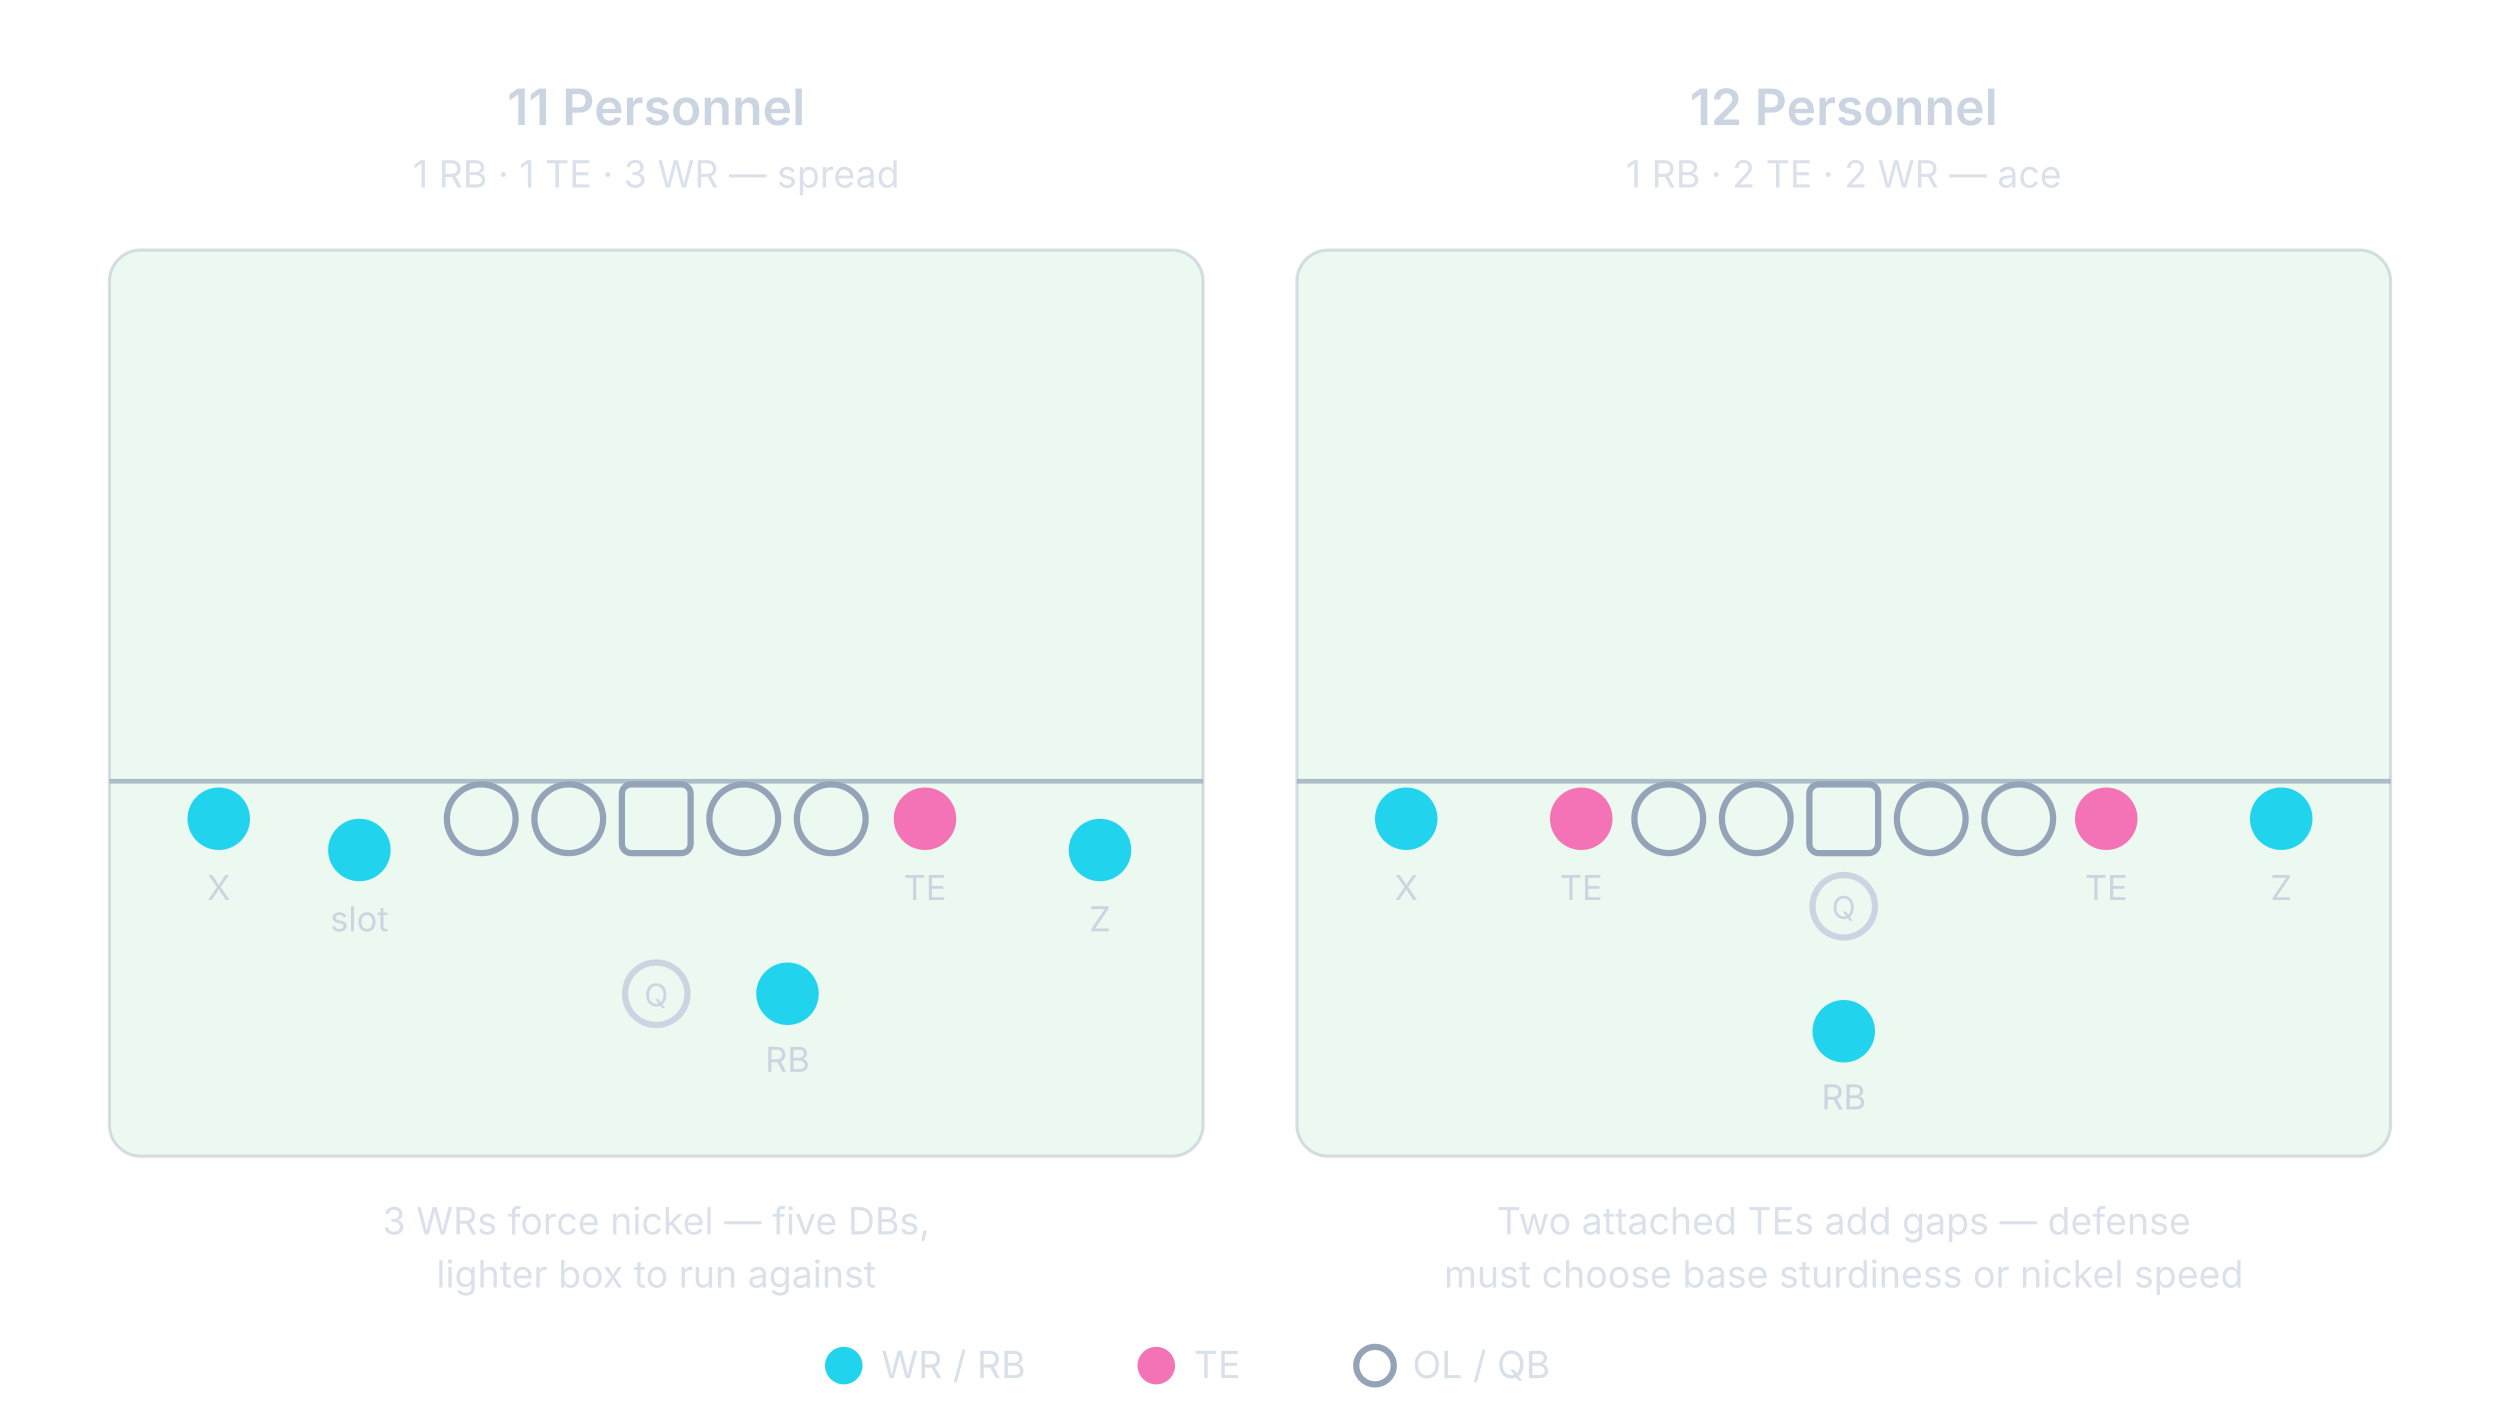
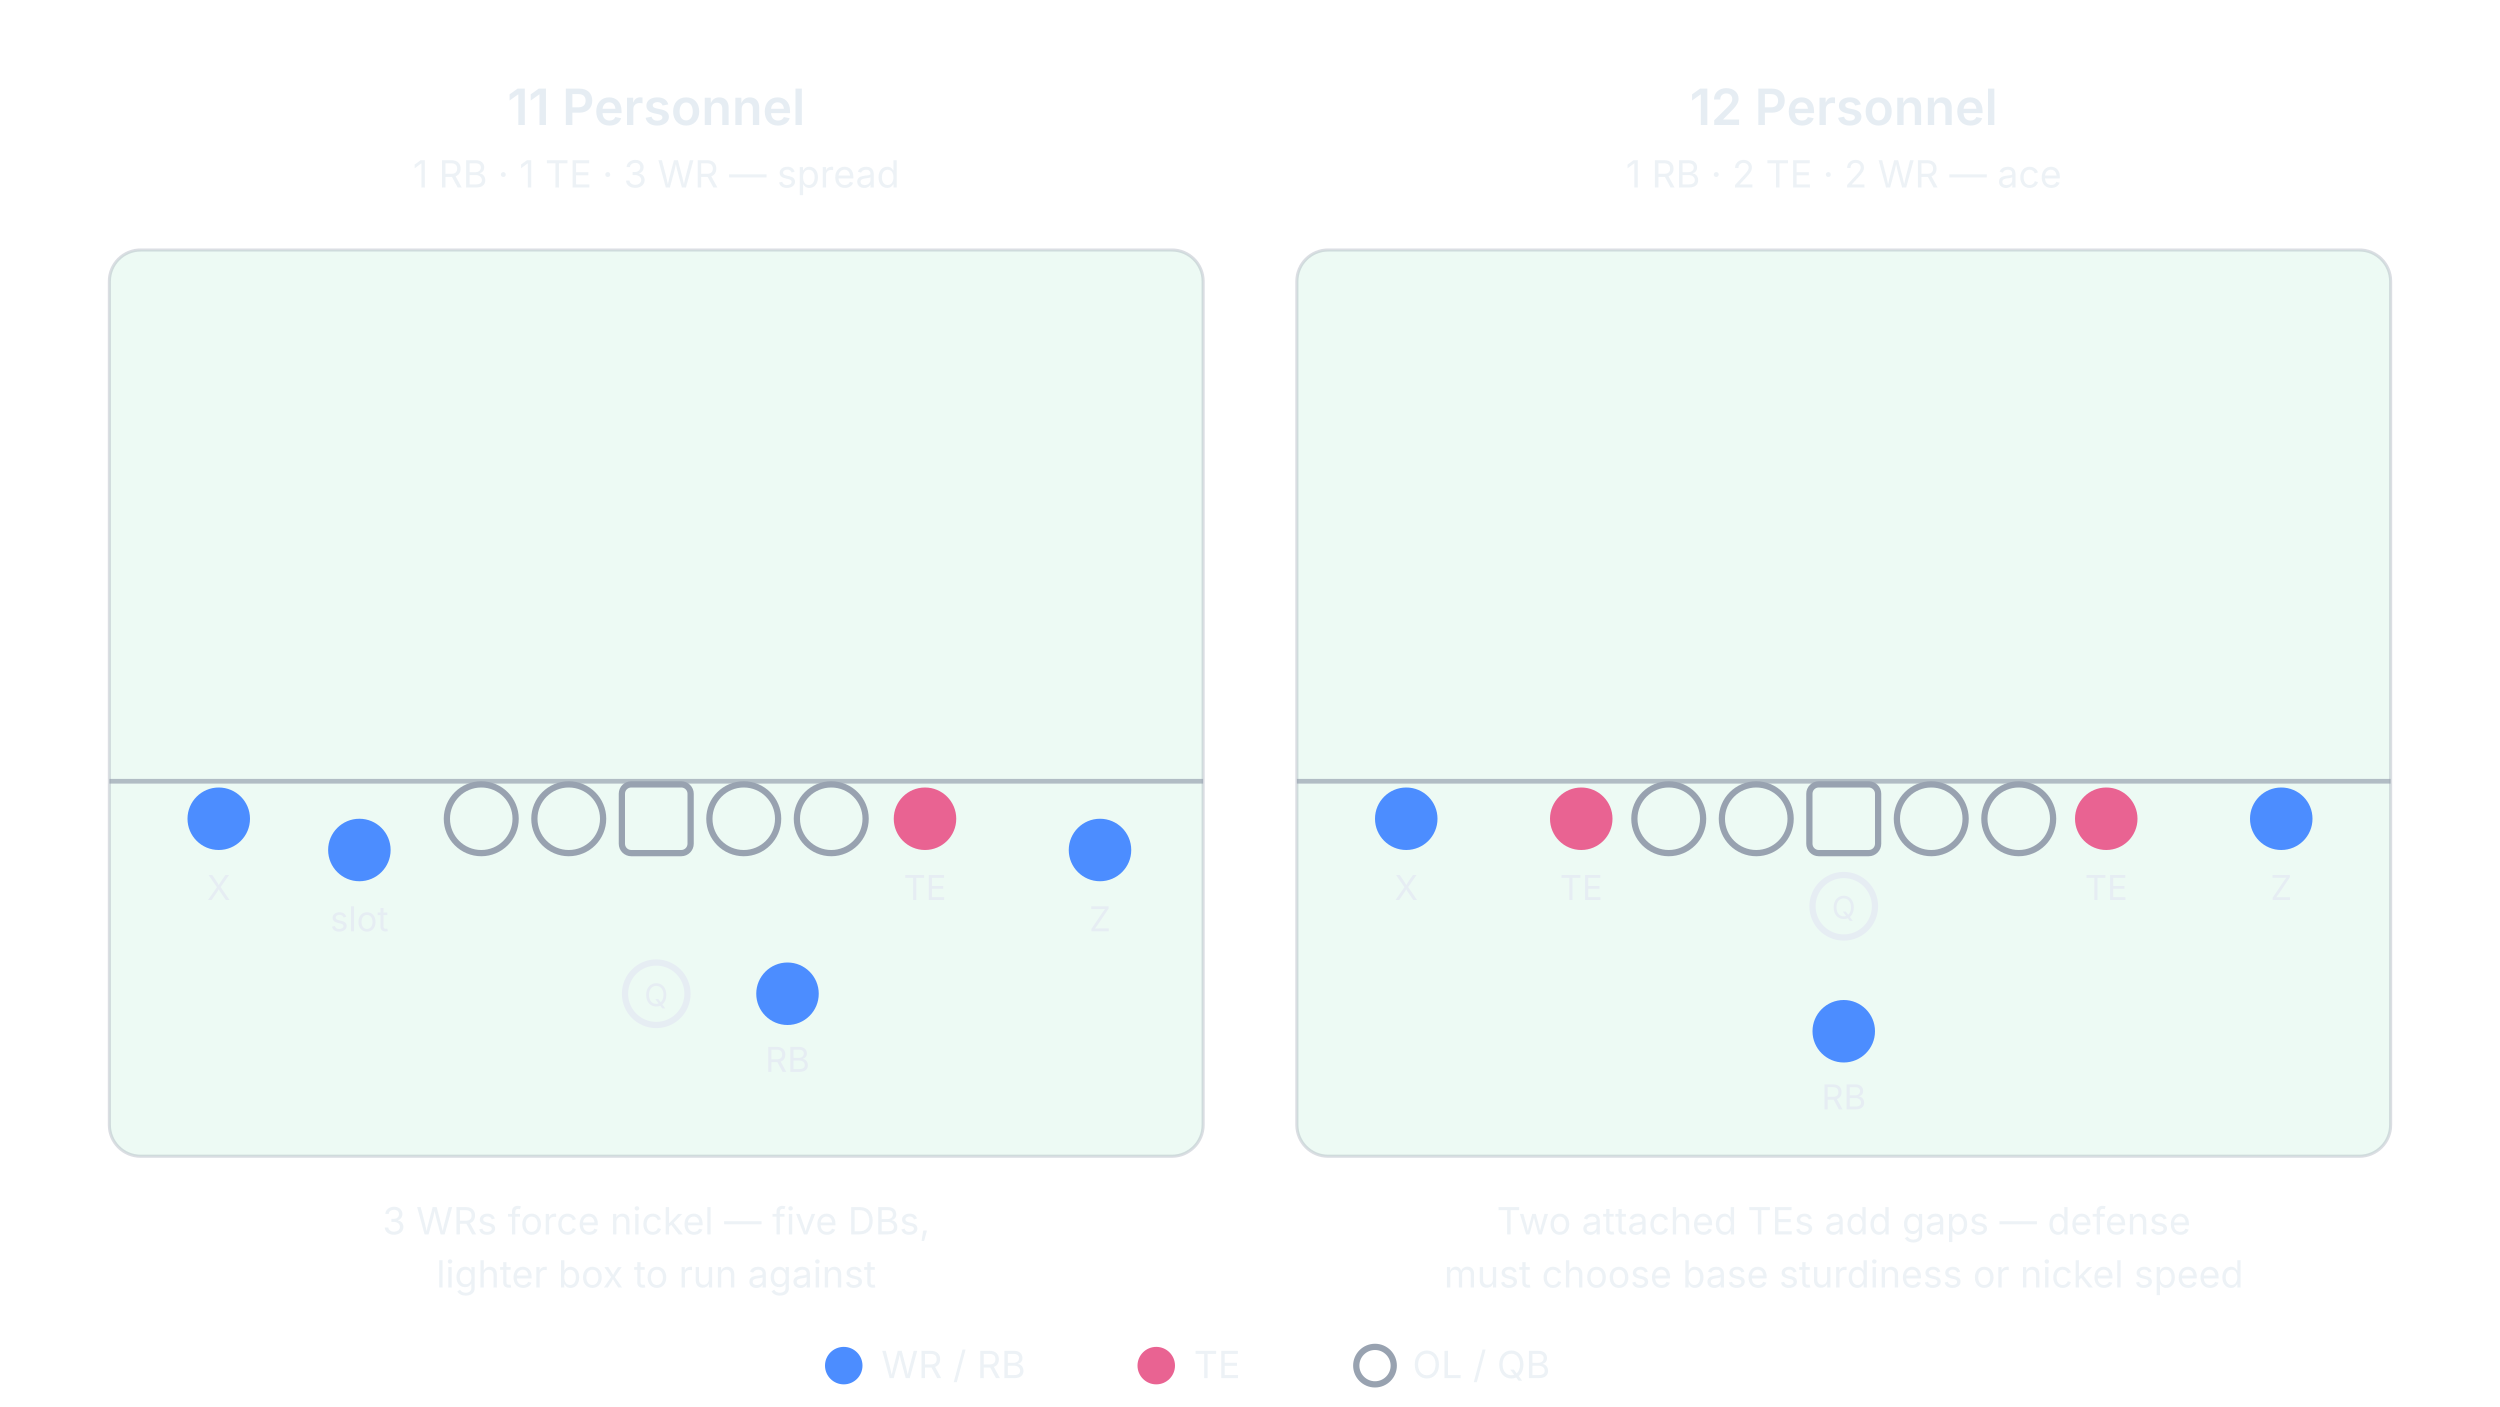
<svg xmlns="http://www.w3.org/2000/svg" viewBox="0 0 800 450" font-family="Inter, system-ui, sans-serif">
-   <text x="210" y="40" fill="#cbd5e1" font-size="16" font-weight="600" text-anchor="middle">11 Personnel</text>
-   <text x="210" y="60" fill="#cbd5e1" fill-opacity="0.7" font-size="12" text-anchor="middle">1 RB · 1 TE · 3 WR — spread</text>
-   <rect x="35" y="80" width="350" height="290" rx="10" fill="#22c55e" fill-opacity="0.09" stroke="#94a3b8" stroke-opacity="0.35" />
-   <line x1="35" y1="250" x2="385" y2="250" stroke="#94a3b8" stroke-width="1.5" stroke-opacity="0.7" />
-   <circle cx="154" cy="262" r="11" fill="none" stroke="#94a3b8" stroke-width="2" />
-   <circle cx="182" cy="262" r="11" fill="none" stroke="#94a3b8" stroke-width="2" />
-   <rect x="199" y="251" width="22" height="22" rx="3" fill="none" stroke="#94a3b8" stroke-width="2" />
-   <circle cx="238" cy="262" r="11" fill="none" stroke="#94a3b8" stroke-width="2" />
-   <circle cx="266" cy="262" r="11" fill="none" stroke="#94a3b8" stroke-width="2" />
-   <circle cx="210" cy="318" r="10" fill="none" stroke="#cbd5e1" stroke-width="2" />
-   <text x="210" y="322" fill="#cbd5e1" font-size="10" text-anchor="middle">Q</text>
-   <circle cx="252" cy="318" r="10" fill="#22d3ee" />
-   <text x="252" y="343" fill="#cbd5e1" font-size="11" text-anchor="middle">RB</text>
-   <circle cx="296" cy="262" r="10" fill="#f472b6" />
-   <text x="296" y="288" fill="#cbd5e1" font-size="11" text-anchor="middle">TE</text>
-   <circle cx="70" cy="262" r="10" fill="#22d3ee" />
-   <text x="70" y="288" fill="#cbd5e1" font-size="11" text-anchor="middle">X</text>
-   <circle cx="115" cy="272" r="10" fill="#22d3ee" />
-   <text x="115" y="298" fill="#cbd5e1" font-size="11" text-anchor="middle">slot</text>
-   <circle cx="352" cy="272" r="10" fill="#22d3ee" />
-   <text x="352" y="298" fill="#cbd5e1" font-size="11" text-anchor="middle">Z</text>
-   <text x="210" y="395" fill="#cbd5e1" fill-opacity="0.7" font-size="12" text-anchor="middle">3 WRs force nickel — five DBs,</text>
-   <text x="210" y="412" fill="#cbd5e1" fill-opacity="0.7" font-size="12" text-anchor="middle">lighter box to run against</text>
-   <text x="590" y="40" fill="#cbd5e1" font-size="16" font-weight="600" text-anchor="middle">12 Personnel</text>
-   <text x="590" y="60" fill="#cbd5e1" fill-opacity="0.7" font-size="12" text-anchor="middle">1 RB · 2 TE · 2 WR — ace</text>
-   <rect x="415" y="80" width="350" height="290" rx="10" fill="#22c55e" fill-opacity="0.09" stroke="#94a3b8" stroke-opacity="0.35" />
-   <line x1="415" y1="250" x2="765" y2="250" stroke="#94a3b8" stroke-width="1.5" stroke-opacity="0.7" />
-   <circle cx="534" cy="262" r="11" fill="none" stroke="#94a3b8" stroke-width="2" />
-   <circle cx="562" cy="262" r="11" fill="none" stroke="#94a3b8" stroke-width="2" />
-   <rect x="579" y="251" width="22" height="22" rx="3" fill="none" stroke="#94a3b8" stroke-width="2" />
-   <circle cx="618" cy="262" r="11" fill="none" stroke="#94a3b8" stroke-width="2" />
-   <circle cx="646" cy="262" r="11" fill="none" stroke="#94a3b8" stroke-width="2" />
-   <circle cx="590" cy="290" r="10" fill="none" stroke="#cbd5e1" stroke-width="2" />
-   <text x="590" y="294" fill="#cbd5e1" font-size="10" text-anchor="middle">Q</text>
-   <circle cx="590" cy="330" r="10" fill="#22d3ee" />
-   <text x="590" y="355" fill="#cbd5e1" font-size="11" text-anchor="middle">RB</text>
-   <circle cx="506" cy="262" r="10" fill="#f472b6" />
-   <text x="506" y="288" fill="#cbd5e1" font-size="11" text-anchor="middle">TE</text>
-   <circle cx="674" cy="262" r="10" fill="#f472b6" />
-   <text x="674" y="288" fill="#cbd5e1" font-size="11" text-anchor="middle">TE</text>
-   <circle cx="450" cy="262" r="10" fill="#22d3ee" />
-   <text x="450" y="288" fill="#cbd5e1" font-size="11" text-anchor="middle">X</text>
-   <circle cx="730" cy="262" r="10" fill="#22d3ee" />
-   <text x="730" y="288" fill="#cbd5e1" font-size="11" text-anchor="middle">Z</text>
-   <text x="590" y="395" fill="#cbd5e1" fill-opacity="0.7" font-size="12" text-anchor="middle">Two attached TEs add gaps — defense</text>
-   <text x="590" y="412" fill="#cbd5e1" fill-opacity="0.7" font-size="12" text-anchor="middle">must choose base sturdiness or nickel speed</text>
-   <circle cx="270" cy="437" r="6" fill="#22d3ee" />
-   <text x="282" y="441" fill="#cbd5e1" fill-opacity="0.75" font-size="12">WR / RB</text>
-   <circle cx="370" cy="437" r="6" fill="#f472b6" />
-   <text x="382" y="441" fill="#cbd5e1" fill-opacity="0.75" font-size="12">TE</text>
-   <circle cx="440" cy="437" r="6" fill="none" stroke="#94a3b8" stroke-width="2" />
-   <text x="452" y="441" fill="#cbd5e1" fill-opacity="0.75" font-size="12">OL / QB</text>
+   <text x="210" y="40" fill="#e6edf3" font-size="16" font-weight="600" text-anchor="middle">11 Personnel</text>
+   <text x="210" y="60" fill="#e6edf3" fill-opacity="0.7" font-size="12" text-anchor="middle">1 RB · 1 TE · 3 WR — spread</text>
+   <rect x="35" y="80" width="350" height="290" rx="10" fill="#3fd08b" fill-opacity="0.09" stroke="#98a2b0" stroke-opacity="0.35" />
+   <line x1="35" y1="250" x2="385" y2="250" stroke="#98a2b0" stroke-width="1.5" stroke-opacity="0.7" />
+   <circle cx="154" cy="262" r="11" fill="none" stroke="#98a2b0" stroke-width="2" />
+   <circle cx="182" cy="262" r="11" fill="none" stroke="#98a2b0" stroke-width="2" />
+   <rect x="199" y="251" width="22" height="22" rx="3" fill="none" stroke="#98a2b0" stroke-width="2" />
+   <circle cx="238" cy="262" r="11" fill="none" stroke="#98a2b0" stroke-width="2" />
+   <circle cx="266" cy="262" r="11" fill="none" stroke="#98a2b0" stroke-width="2" />
+   <circle cx="210" cy="318" r="10" fill="none" stroke="#e6edf3" stroke-width="2" />
+   <text x="210" y="322" fill="#e6edf3" font-size="10" text-anchor="middle">Q</text>
+   <circle cx="252" cy="318" r="10" fill="#4c8dff" />
+   <text x="252" y="343" fill="#e6edf3" font-size="11" text-anchor="middle">RB</text>
+   <circle cx="296" cy="262" r="10" fill="#e96392" />
+   <text x="296" y="288" fill="#e6edf3" font-size="11" text-anchor="middle">TE</text>
+   <circle cx="70" cy="262" r="10" fill="#4c8dff" />
+   <text x="70" y="288" fill="#e6edf3" font-size="11" text-anchor="middle">X</text>
+   <circle cx="115" cy="272" r="10" fill="#4c8dff" />
+   <text x="115" y="298" fill="#e6edf3" font-size="11" text-anchor="middle">slot</text>
+   <circle cx="352" cy="272" r="10" fill="#4c8dff" />
+   <text x="352" y="298" fill="#e6edf3" font-size="11" text-anchor="middle">Z</text>
+   <text x="210" y="395" fill="#e6edf3" fill-opacity="0.7" font-size="12" text-anchor="middle">3 WRs force nickel — five DBs,</text>
+   <text x="210" y="412" fill="#e6edf3" fill-opacity="0.7" font-size="12" text-anchor="middle">lighter box to run against</text>
+   <text x="590" y="40" fill="#e6edf3" font-size="16" font-weight="600" text-anchor="middle">12 Personnel</text>
+   <text x="590" y="60" fill="#e6edf3" fill-opacity="0.7" font-size="12" text-anchor="middle">1 RB · 2 TE · 2 WR — ace</text>
+   <rect x="415" y="80" width="350" height="290" rx="10" fill="#3fd08b" fill-opacity="0.09" stroke="#98a2b0" stroke-opacity="0.35" />
+   <line x1="415" y1="250" x2="765" y2="250" stroke="#98a2b0" stroke-width="1.5" stroke-opacity="0.7" />
+   <circle cx="534" cy="262" r="11" fill="none" stroke="#98a2b0" stroke-width="2" />
+   <circle cx="562" cy="262" r="11" fill="none" stroke="#98a2b0" stroke-width="2" />
+   <rect x="579" y="251" width="22" height="22" rx="3" fill="none" stroke="#98a2b0" stroke-width="2" />
+   <circle cx="618" cy="262" r="11" fill="none" stroke="#98a2b0" stroke-width="2" />
+   <circle cx="646" cy="262" r="11" fill="none" stroke="#98a2b0" stroke-width="2" />
+   <circle cx="590" cy="290" r="10" fill="none" stroke="#e6edf3" stroke-width="2" />
+   <text x="590" y="294" fill="#e6edf3" font-size="10" text-anchor="middle">Q</text>
+   <circle cx="590" cy="330" r="10" fill="#4c8dff" />
+   <text x="590" y="355" fill="#e6edf3" font-size="11" text-anchor="middle">RB</text>
+   <circle cx="506" cy="262" r="10" fill="#e96392" />
+   <text x="506" y="288" fill="#e6edf3" font-size="11" text-anchor="middle">TE</text>
+   <circle cx="674" cy="262" r="10" fill="#e96392" />
+   <text x="674" y="288" fill="#e6edf3" font-size="11" text-anchor="middle">TE</text>
+   <circle cx="450" cy="262" r="10" fill="#4c8dff" />
+   <text x="450" y="288" fill="#e6edf3" font-size="11" text-anchor="middle">X</text>
+   <circle cx="730" cy="262" r="10" fill="#4c8dff" />
+   <text x="730" y="288" fill="#e6edf3" font-size="11" text-anchor="middle">Z</text>
+   <text x="590" y="395" fill="#e6edf3" fill-opacity="0.7" font-size="12" text-anchor="middle">Two attached TEs add gaps — defense</text>
+   <text x="590" y="412" fill="#e6edf3" fill-opacity="0.7" font-size="12" text-anchor="middle">must choose base sturdiness or nickel speed</text>
+   <circle cx="270" cy="437" r="6" fill="#4c8dff" />
+   <text x="282" y="441" fill="#e6edf3" fill-opacity="0.75" font-size="12">WR / RB</text>
+   <circle cx="370" cy="437" r="6" fill="#e96392" />
+   <text x="382" y="441" fill="#e6edf3" fill-opacity="0.75" font-size="12">TE</text>
+   <circle cx="440" cy="437" r="6" fill="none" stroke="#98a2b0" stroke-width="2" />
+   <text x="452" y="441" fill="#e6edf3" fill-opacity="0.75" font-size="12">OL / QB</text>
</svg>
